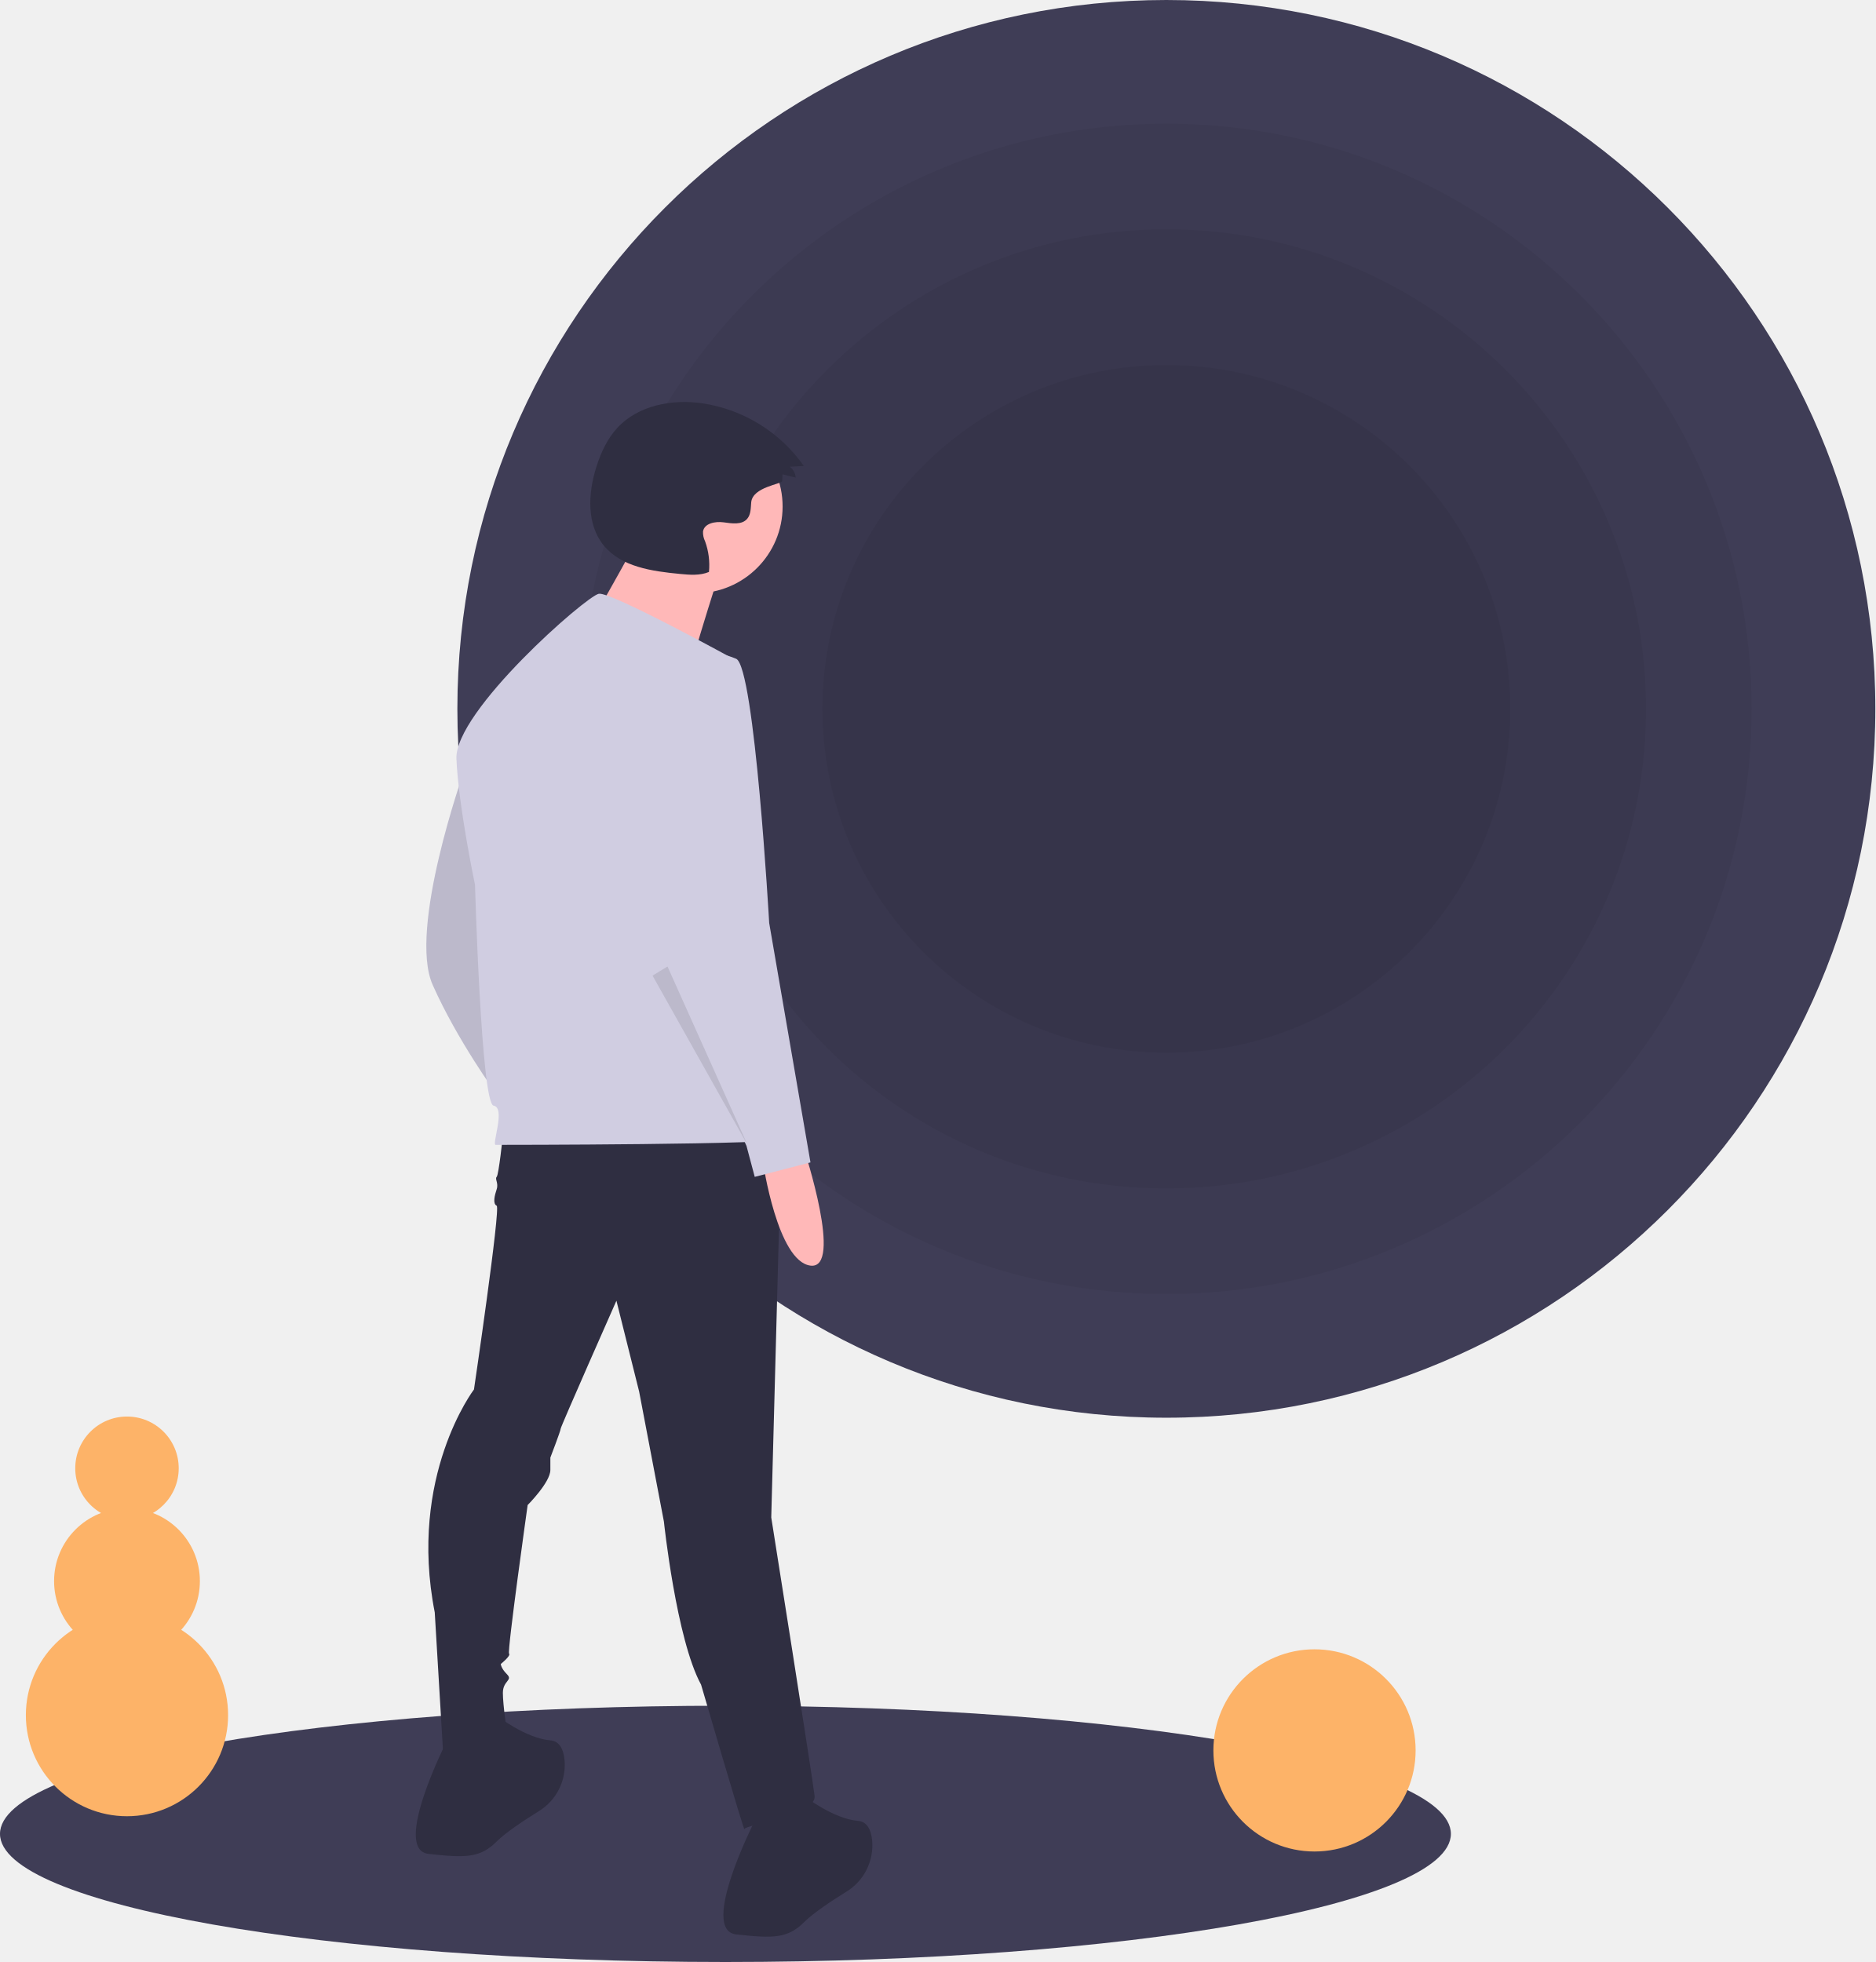
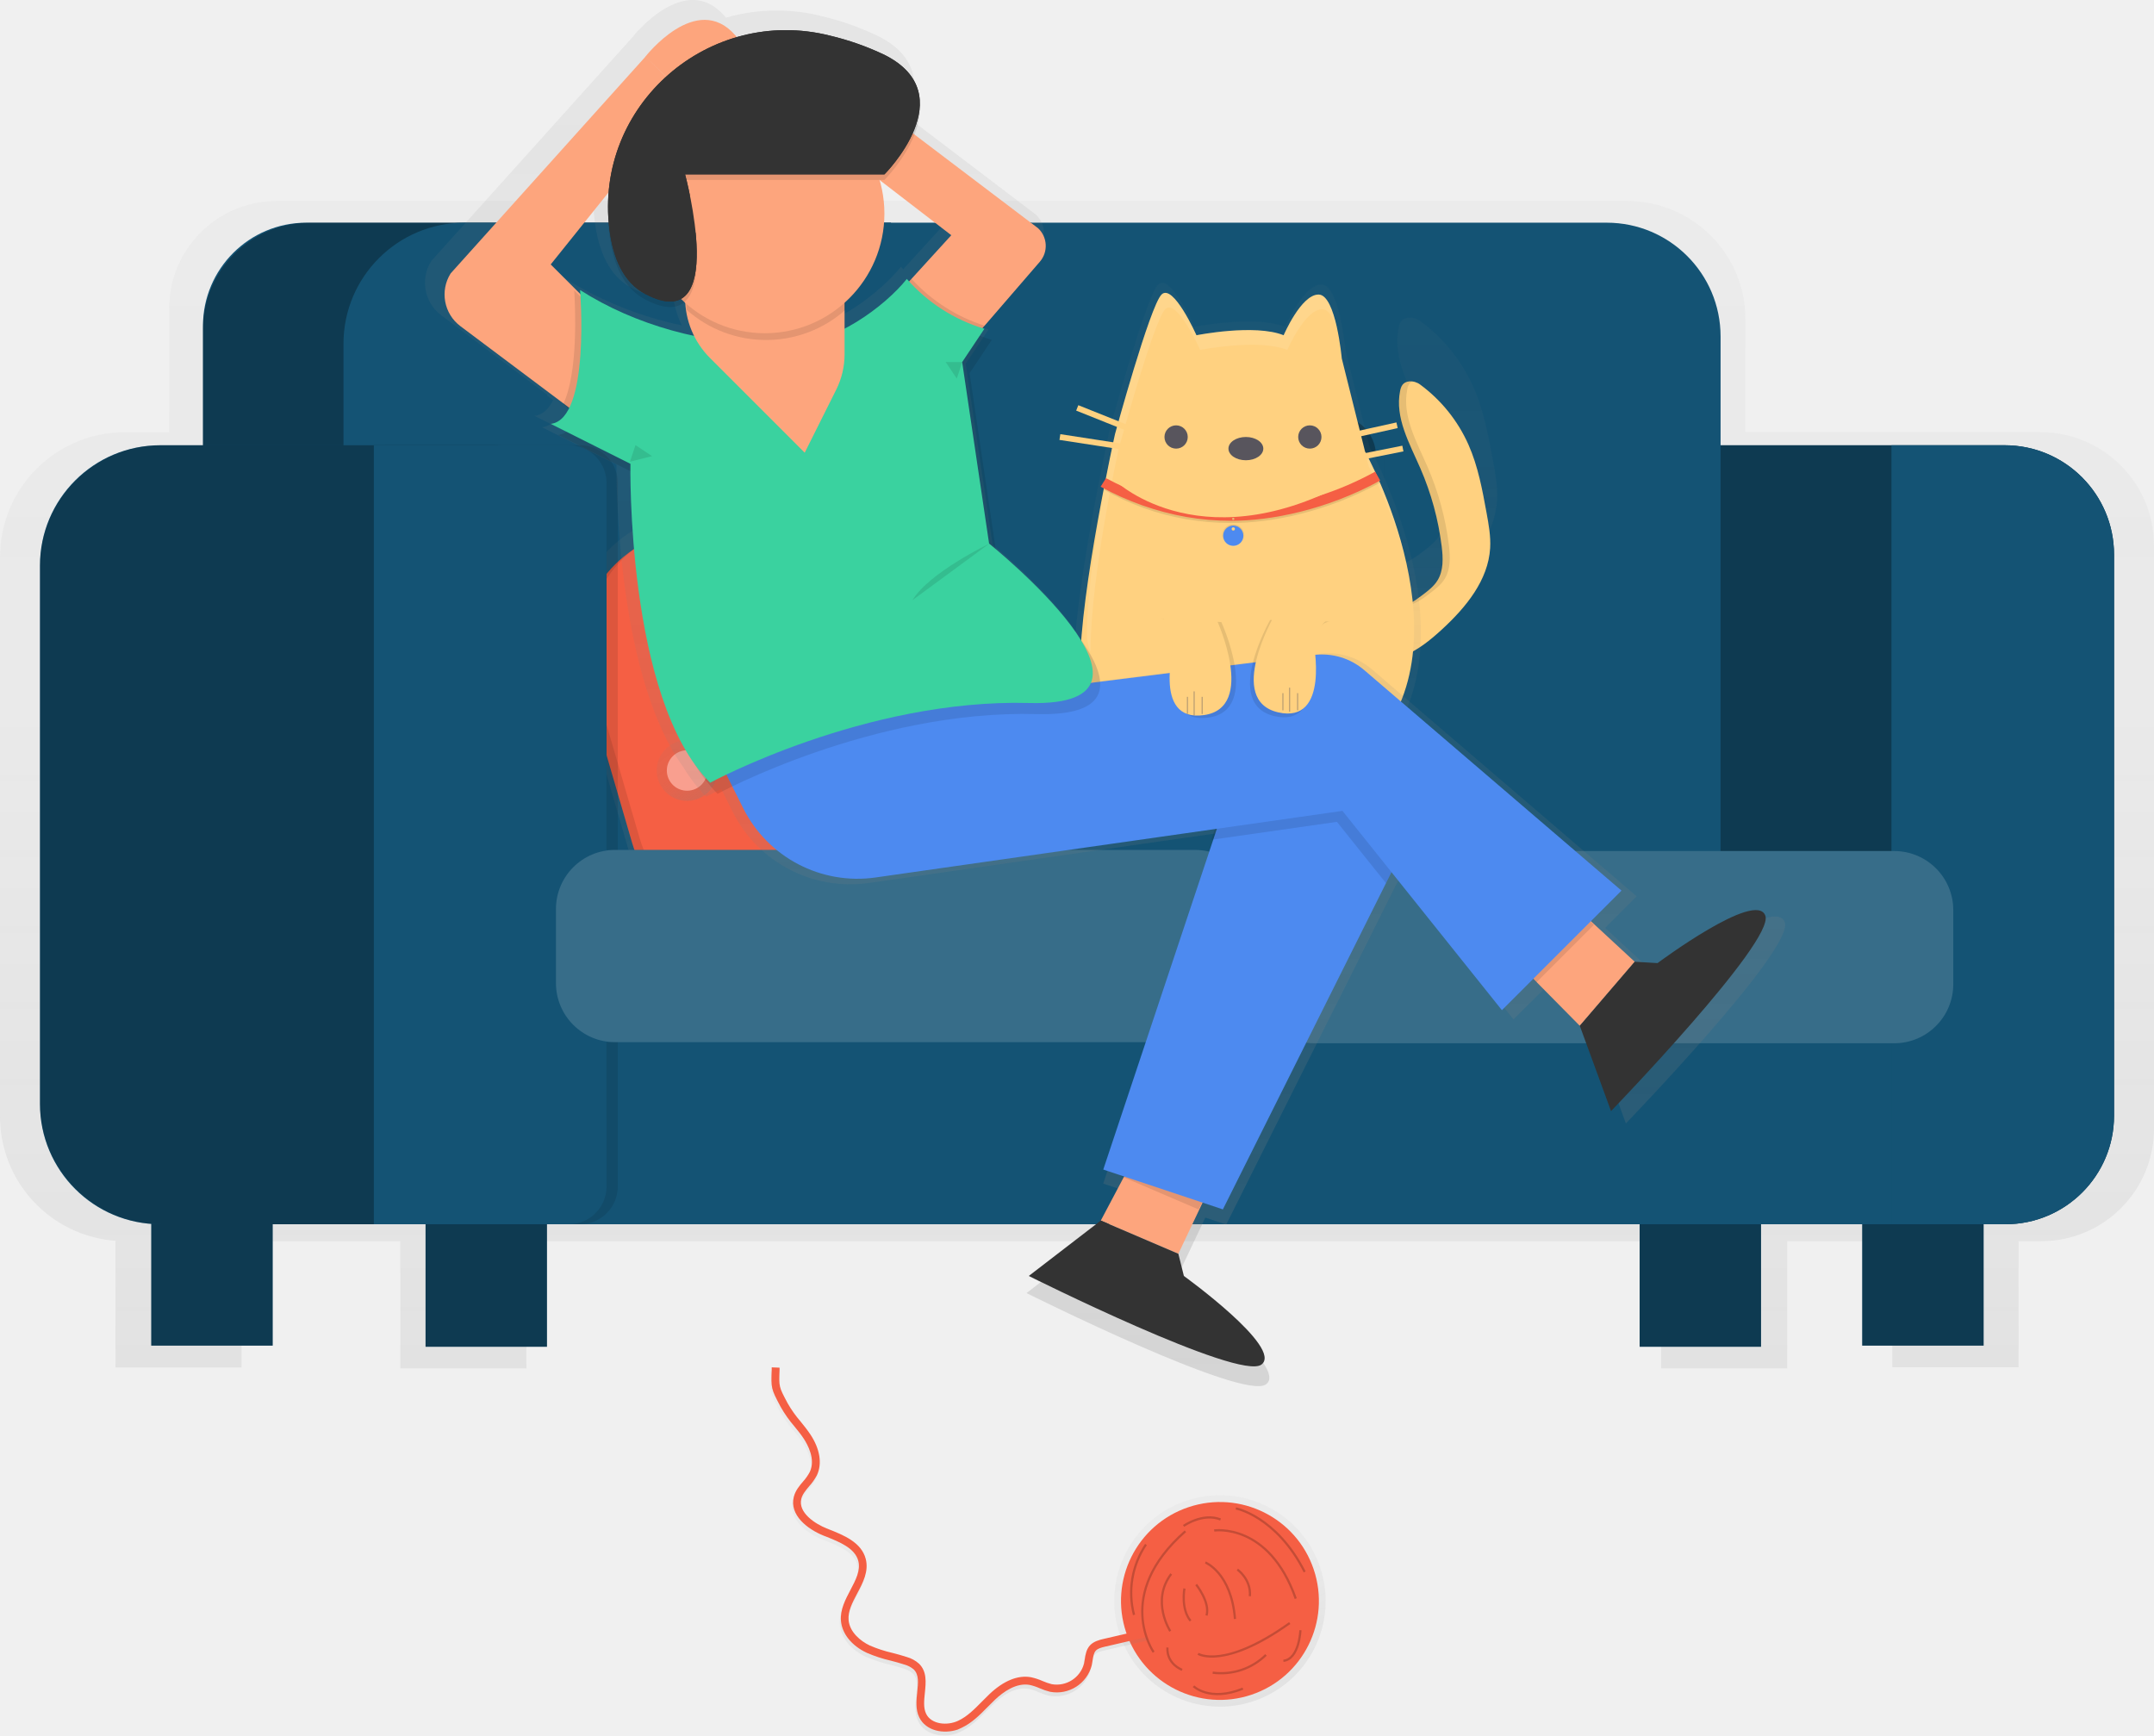
- <svg xmlns="http://www.w3.org/2000/svg" data-name="Layer 1" height="834.5" width="797.5">
-   <path d="M617 780a308.5 54.5 0 01-308.5 54.5A308.5 54.5 0 010 780a308.5 54.5 0 01308.5-54.5A308.5 54.5 0 01617 780M797.5 301.5A301.5 301.5 0 01496 603a301.5 301.5 0 01-301.5-301.5A301.5 301.5 0 01496 0a301.5 301.5 0 01301.5 301.5" fill="#3f3d56" />
-   <path d="M744.898 301.5A248.898 248.898 0 01496 550.398 248.898 248.898 0 01247.102 301.5 248.898 248.898 0 01496 52.602 248.898 248.898 0 01744.898 301.5" opacity=".05" />
-   <path d="M699.994 301.5A203.994 203.994 0 01496 505.494 203.994 203.994 0 01292.006 301.5 203.994 203.994 0 01496 97.506 203.994 203.994 0 01699.994 301.5" opacity=".05" />
-   <path d="M642.26 301.5A146.26 146.26 0 01496 447.76 146.26 146.26 0 01349.74 301.5 146.26 146.26 0 01496 155.24 146.26 146.26 0 01642.26 301.5" opacity=".05" />
-   <path d="M197.17 328.482s-23.704 66.722-13.169 90.426 27.216 46.53 27.216 46.53-6.145-132.566-14.047-136.956z" fill="#d0cde1" />
-   <path d="M197.17 328.482s-23.704 66.722-13.169 90.426 27.216 46.53 27.216 46.53-6.145-132.566-14.047-136.956z" opacity=".1" />
-   <path d="M213.85 482.997s-1.755 16.68-2.633 17.558.878 2.634 0 5.268-1.756 6.145 0 7.023-9.657 78.135-9.657 78.135-28.094 36.873-16.68 94.816l3.511 58.821s27.216 1.756 27.216-7.901c0 0-1.756-11.413-1.756-16.68s4.39-5.268 1.756-7.902-2.634-4.39-2.634-4.39 4.39-3.511 3.512-4.39 7.9-63.21 7.9-63.21 9.658-9.657 9.658-14.925v-5.267s4.39-11.413 4.39-12.291 23.704-54.431 23.704-54.431l9.657 38.628 10.535 55.31s5.267 50.041 15.803 69.356c0 0 18.436 63.21 18.436 61.454s30.727-6.145 29.85-14.047-18.437-118.52-18.437-118.52l4.39-164.171z" fill="#2f2e41" />
-   <path d="M190.147 740.228s-23.704 46.53-7.901 48.286 21.948 1.756 28.971-5.267c3.84-3.84 11.615-8.992 17.876-12.873a23.117 23.117 0 0010.969-21.982c-.463-4.295-2.068-7.834-6.019-8.164-10.535-.877-22.826-10.535-22.826-10.535zM320.958 774.467s-23.704 46.53-7.902 48.286 21.948 1.756 28.972-5.267c3.84-3.84 11.615-8.992 17.875-12.873a23.117 23.117 0 0010.97-21.982c-.464-4.295-2.069-7.834-6.02-8.164-10.534-.877-22.825-10.535-22.825-10.535z" fill="#2f2e41" />
-   <path d="M332.81 215.433a36.905 36.905 0 01-36.905 36.904A36.905 36.905 0 01259 215.433a36.905 36.905 0 0136.905-36.905 36.905 36.905 0 0136.905 36.905" fill="#ffb8b8" />
-   <path d="M272.18 227.558s-26.36 48.504-28.469 48.504 47.449 15.816 47.449 15.816 13.707-46.395 15.816-50.612z" fill="#ffb8b8" />
-   <path d="M312.617 280.635s-52.675-28.971-57.943-28.093-61.454 50.042-60.576 70.234 7.9 53.553 7.9 53.553 2.635 93.06 7.902 93.938-.878 16.68.878 16.68 122.91 0 123.787-2.633-21.948-203.679-21.948-203.679z" fill="#d0cde1" />
-   <path d="M342.028 489.142s16.68 50.92 2.633 49.164-20.192-43.896-20.192-43.896z" fill="#ffb8b8" />
-   <path d="M297.254 277.563s-32.484 7.023-27.216 50.92 14.925 87.792 14.925 87.792l32.483 71.111 3.512 13.17 23.703-6.146-17.558-101.84s-6.145-108.862-14.047-112.374a34 34 0 00-15.802-2.633z" fill="#d0cde1" />
-   <path d="M277.5 414.958l40.385 71.989-34.025-75.857z" opacity=".1" />
-   <path d="M332.646 204.566l.122-2.82 5.61 1.396a6.27 6.27 0 00-2.514-4.615l5.976-.334a64.477 64.477 0 00-43.124-26.652c-12.926-1.873-27.319.838-36.182 10.43-4.3 4.654-7.001 10.571-8.923 16.608-3.539 11.118-4.26 24.372 3.12 33.41 7.5 9.184 20.602 10.984 32.406 12.12 4.153.4 8.506.772 12.354-.839a29.721 29.721 0 00-1.653-13.037 8.687 8.687 0 01-.88-4.152c.525-3.512 5.21-4.397 8.728-3.922s7.75 1.2 10.062-1.495c1.593-1.856 1.499-4.559 1.71-6.995.574-6.634 13.128-7.712 13.188-9.103z" fill="#2f2e41" />
-   <path d="M602 744.5a43 43 0 01-43 43 43 43 0 01-43-43 43 43 0 0143-43 43 43 0 0143 43M97 729.5a43 43 0 01-43 43 43 43 0 01-43-43 43 43 0 0143-43 43 43 0 0143 43" fill="#fdb368" />
-   <path d="M85 672.5a31 31 0 01-31 31 31 31 0 01-31-31 31 31 0 0131-31 31 31 0 0131 31" fill="#fdb368" />
-   <path d="M76 624.5a22 22 0 01-22 22 22 22 0 01-22-22 22 22 0 0122-22 22 22 0 0122 22" fill="#fdb368" />
+ <svg xmlns="http://www.w3.org/2000/svg" xmlns:xlink="http://www.w3.org/1999/xlink" data-name="Layer 1" height="781.61" width="970">
+   <defs>
+     <linearGradient gradientUnits="userSpaceOnUse" id="a" x1="600" x2="600" y1="675.47" y2="149.73">
+       <stop offset="0" stop-color="gray" stop-opacity=".25" />
+       <stop offset=".54" stop-color="gray" stop-opacity=".12" />
+       <stop offset="1" stop-color="gray" stop-opacity=".1" />
+     </linearGradient>
+     <linearGradient gradientTransform="rotate(-18.87 7510.01 3049.535)" id="b" x1="1718.23" x2="1718.23" y1="-1648.44" y2="-1862.67" xlink:href="#a" />
+     <linearGradient gradientTransform="translate(-1271.46 2131.88)" id="c" x1="1731.89" x2="1731.89" y1="-1787.45" y2="-1814.78" xlink:href="#a" />
+     <linearGradient gradientTransform="translate(-1237.95 2101.1)" id="d" x1="1763.79" x2="1763.79" y1="-1719.1" y2="-1746.44" xlink:href="#a" />
+     <linearGradient gradientTransform="translate(-1234.6 2166.35)" id="e" x1="1659" x2="1659" y1="-1746.44" y2="-1773.78" xlink:href="#a" />
+     <linearGradient gradientTransform="translate(-1200.26 2138.19)" id="f" x1="1686.33" x2="1686.33" y1="-1678.1" y2="-1705.44" xlink:href="#a" />
+     <linearGradient id="g" x1="752.69" x2="752.69" y1="339.56" y2="202.23" xlink:href="#a" />
+     <linearGradient id="h" x1="676.63" x2="676.63" y1="422.03" y2="186.54" xlink:href="#a" />
+     <linearGradient gradientUnits="userSpaceOnUse" id="i" x1="670.37" x2="670.37" y1="305.53" y2="295.41">
+       <stop offset="0" stop-color="#fff" />
+       <stop offset="1" />
+     </linearGradient>
+     <linearGradient id="j" x1="612.66" x2="612.66" y1="683.48" y2="59.2" xlink:href="#a" />
+     <linearGradient gradientTransform="translate(-521.72 1157.6)" id="k" x1="1186.13" x2="1186.13" y1="-329.85" y2="-425.03" xlink:href="#a" />
+     <linearGradient gradientTransform="rotate(-18.54 4471.565 1799.515)" id="l" x1="1083.07" x2="1083.07" y1="-358.53" y2="-539.81" xlink:href="#a" />
+   </defs>
+   <path d="M1033.84 253.83H901V203a53.24 53.24 0 00-53.24-53.24H239.53a48.3 48.3 0 00-48.3 48.3v55.8h-20A56.21 56.21 0 00115 310v252a56.2 56.2 0 0052 56v57h56.78v-56.83h71.5v57.31h56.78v-57.31h511v57.31h56.78v-57.31h47.32v56.78H1024v-56.78h10.23a50.76 50.76 0 0050.77-50.76V305a51.16 51.16 0 00-51.16-51.17zM891 476.22v42.58H679.32a27.49 27.49 0 003.49-13.43v-29.15z" fill="url(#a)" opacity=".5" transform="translate(-115 -59.2)" />
+   <path d="M68.12 537.67h54.67v68.34H68.12zm670.25.51h54.67v68.34h-54.67zm100.23-.51h54.67v68.34H838.6zm-646.96.51h54.67v68.34h-54.67z" fill="#145374" />
+   <path d="M68.12 537.67h54.67v68.34H68.12zm670.25.51h54.67v68.34h-54.67zm100.23-.51h54.67v68.34H838.6zm-646.96.51h54.67v68.34h-54.67z" opacity=".3" />
+   <path d="M765.2 200.52h137.54A49.26 49.26 0 01952 249.78v252.69a48.87 48.87 0 01-48.87 48.87H765.2V200.52z" fill="#145374" />
+   <path d="M765.2 200.52h137.54A49.26 49.26 0 01952 249.78v252.69a48.87 48.87 0 01-48.87 48.87H765.2V200.52z" opacity=".3" />
+   <path d="M137.91 100.29h263.31v314.37H91.4V146.79a46.51 46.51 0 0146.51-46.5z" fill="#145374" />
+   <path d="M139.41 100.29h261.81v314.37H91.4V148.29a48 48 0 0148.01-48z" opacity=".3" />
+   <path d="M209.2 100.29h255.3v314.37H154.68V154.8a54.51 54.51 0 0154.51-54.51z" fill="#145374" />
+   <path d="M463 100.29h260.55a51.27 51.27 0 0151.27 51.27v263.1H463V100.29zm388.77 100.23h51A49.26 49.26 0 01952 249.78v252.69a48.87 48.87 0 01-48.87 48.87h-51.36V200.52zM223.02 455.66h628.74v95.68H223.02z" fill="#145374" />
+   <rect fill="url(#b)" height="195.43" rx="57.05" ry="57.05" transform="rotate(-16.25 210.548 748.998)" width="185.66" x="382.64" y="278.19" />
+   <rect fill="#f55f44" height="182.24" rx="53.2" ry="53.2" transform="rotate(-16.25 207.216 751.31)" width="173.13" x="385.59" y="287.11" />
+   <rect height="182.24" opacity=".1" rx="53.2" ry="53.2" transform="rotate(-16.25 207.216 751.31)" width="173.13" x="385.59" y="287.11" />
+   <rect fill="#f55f44" height="182.24" rx="53.2" ry="53.2" transform="rotate(-16.25 210.548 748.998)" width="173.13" x="388.9" y="284.78" />
+   <circle cx="460.44" cy="330.77" fill="url(#c)" r="13.67" transform="rotate(-35.12 309.352 482.848)" />
+   <circle cx="525.84" cy="368.33" fill="url(#d)" r="13.67" transform="rotate(-35.12 374.734 520.399)" />
+   <circle cx="424.4" cy="406.24" fill="url(#e)" r="13.67" transform="rotate(-35.12 273.301 558.317)" />
+   <circle cx="486.07" cy="446.42" fill="url(#f)" r="13.67" transform="rotate(-35.12 334.966 598.499)" />
+   <circle cx="460.44" cy="330.77" fill="#f99f8f" r="9.11" transform="rotate(-35.12 309.352 482.848)" />
+   <circle cx="525.84" cy="368.33" fill="#f99f8f" r="9.11" transform="rotate(-35.12 374.734 520.399)" />
+   <circle cx="424.4" cy="406.24" fill="#f99f8f" r="9.11" transform="rotate(-35.12 273.301 558.317)" />
+   <circle cx="486.07" cy="446.42" fill="#f99f8f" r="9.11" transform="rotate(-35.12 334.966 598.499)" />
+   <path d="M72.13 200.52h201v350.82h-201A54.13 54.13 0 0118 497.22V254.65a54.13 54.13 0 0154.13-54.13z" fill="#145374" />
+   <path d="M72.51 200.52H222.7A50.44 50.44 0 01273.14 251v249.9a50.44 50.44 0 01-50.44 50.44H72.51A54.51 54.51 0 0118 496.83V255a54.51 54.51 0 0154.51-54.48z" opacity=".3" />
+   <path d="M173.41 200.52h87.79a17 17 0 0117 17v316.82a17 17 0 01-17 17h-87.79V200.52z" opacity=".1" />
+   <path d="M168.35 200.52h87.79a17 17 0 0117 17v316.82a17 17 0 01-17 17h-87.79V200.52z" fill="#145374" />
+   <path d="M250.36 382.77h314.37v86.57H250.36zm314.88.5h314.37v86.57H565.24z" fill="#145374" />
+   <rect fill="#fff" height="86.57" opacity=".15" rx="26.6" ry="26.6" width="314.37" x="250.36" y="382.77" />
+   <circle cx="601.43" cy="205.33" fill="#145374" r="18.22" />
+   <circle cx="601.43" cy="205.33" opacity=".3" r="18.22" />
+   <circle cx="318.96" cy="205.33" fill="#145374" r="18.22" />
+   <circle cx="318.96" cy="205.33" opacity=".3" r="18.22" />
+   <ellipse cx="309.84" cy="102.31" fill="#fda57d" rx="4.56" ry="6.83" />
+   <rect fill="#fff" height="86.57" opacity=".15" rx="26.6" ry="26.6" width="314.37" x="565.24" y="383.27" />
+   <path d="M787.44 267.21c-2.09-11.49-4.23-23.11-9-33.8a74.23 74.23 0 00-23.75-29.56 8 8 0 00-5.36-1.6c-3 .26-3.92 2.1-4.39 4-.06.23-.11.45-.15.68-1.18 5.83-.39 11.59 1.32 17.27 2.13 7.09 5.7 14 8.67 20.86a139.16 139.16 0 0110.53 38.6c.22 1.76.39 3.57.43 5.38a31.34 31.34 0 01-.08 3.23 19.26 19.26 0 01-1.42 6.13q-.21.48-.45 1t-.52.92c-1.82 3-4.66 5.14-7.44 7.25s-5.93 4.36-9.25 5.5h.11a13.35 13.35 0 01-4.82.79c-5.13-.16-10.6-4.29-15.76-3.32l-.58.13c-5.28 1.43-9.33 9.73-9.37 15v1.22c0 .14 0 .28.05.42s.06.53.1.78.06.31.1.46.09.45.15.67.09.31.14.46.13.41.2.61.12.3.18.44.16.38.25.56l.22.42c.1.17.19.35.3.52l.26.4.34.48.29.37.39.44.32.34.43.41.35.31.47.38.37.29.51.35.38.26.56.33.39.22.63.31.37.18c.3.14.61.27.92.39l.45.17.72.26.52.16.59.18.58.15.56.14.62.13.54.11.65.11.52.08.67.09.5.06.7.06h5.1l.88-.07h.17a28.85 28.85 0 007.31-1.61c7.47-2.83 13.81-8 19.68-13.43 11.64-10.75 22.64-24.09 23.57-39.91.36-5.71-.69-11.47-1.72-17.16z" fill="url(#g)" opacity=".5" transform="translate(-115 -59.2)" />
+   <path d="M528.94 204.21h94.27v27.29h-94.27z" opacity=".1" />
+   <path d="M528.94 204.21h94.27v24.81h-94.27z" fill="#145374" />
+   <circle cx="583.52" cy="192.64" fill="#145374" r="14.88" />
+   <path d="M555.46 215.54l-.18-.18a2.74 2.74 0 000-4.37l.16-.2a3 3 0 010 4.74z" fill="#4d8af0" />
+   <path d="M555.46 215.54l-.18-.18a2.74 2.74 0 000-4.37l.16-.2a3 3 0 010 4.74z" opacity=".1" />
+   <path d="M555.28 215.54a3 3 0 010-4.74l.16.2a2.74 2.74 0 000 4.37zm.09-4.64" fill="#4d8af0" />
+   <path d="M631.51 295.6c6.83-2.59 12.62-7.32 18-12.28 10.64-9.82 20.68-22 21.54-36.47.31-5.28-.64-10.54-1.59-15.75-1.91-10.5-3.86-21.12-8.19-30.88a67.83 67.83 0 00-21.7-27 7.3 7.3 0 00-4.91-1.46c-3 .27-3.76 2.33-4.16 4.3-2.43 12 4.24 23.64 9.12 34.84a127.18 127.18 0 019.62 35.27c.63 5.16.86 10.74-1.86 15.18-1.66 2.72-4.26 4.7-6.8 6.62-3.8 2.87-8 5.88-12.76 5.74s-10.08-4.23-15-2.91-8.53 8.89-8.56 13.74c-.06 13.14 18.11 14.52 27.25 11.06z" fill="#ffd180" />
+   <path d="M647.36 261.35c-1.66 2.72-4.26 4.7-6.8 6.62a31.6 31.6 0 01-8.46 5c4.32-.29 8.19-3 11.7-5.69 2.54-1.92 5.14-3.91 6.8-6.62 2.71-4.43 2.49-10 1.86-15.18a127.16 127.16 0 00-9.62-35.27c-4.88-11.21-11.56-22.86-9.12-34.84a5.19 5.19 0 012-3.62 6.53 6.53 0 00-1.11 0c-3 .27-3.76 2.33-4.16 4.3-2.43 12 4.24 23.64 9.12 34.84a127.16 127.16 0 019.62 35.27c.66 5.17.89 10.75-1.83 15.19zm-39.84 22.53c0-4.48 3.19-11.29 7.48-13.33a7.85 7.85 0 00-2.17.25c-4.83 1.31-8.53 8.89-8.56 13.74-.06 12.26 15.73 14.26 25.28 11.69-9.49 1.38-22.09-1.43-22.03-12.35z" opacity=".1" />
+   <path d="M652.87 206.39s27.24-5.45 40.86 0c0 0 8.17-19.07 16.34-19.07s10.89 30 10.89 30l10.89 43.58s51.75 92.61 0 141.63-133.45-5.48-133.45-40.89 16.34-108.94 16.34-108.94 16.34-59.92 21.79-65.37 16.34 19.06 16.34 19.06z" fill="url(#h)" opacity=".5" transform="translate(-115 -59.2)" />
+   <path d="M538.79 150.98s26.18-5.24 39.27 0c0 0 7.85-18.33 15.71-18.33s10.47 28.8 10.47 28.8l10.47 41.89s49.75 89 0 136.15-128.3-5.24-128.3-39.27 15.71-104.73 15.71-104.73 15.71-57.6 20.95-62.84 15.72 18.33 15.72 18.33z" fill="#ffd180" />
+   <path d="M633 252.28a207.1 207.1 0 00-18.32-48.93l1.65 6.62A207 207 0 01633 252.28zm-141.88 40.89c0-34 12.67-91.06 12.67-91.06s15.71-57.6 20.95-62.84 15.71 18.33 15.71 18.33 26.18-5.24 39.27 0c0 0 7.86-18.33 15.71-18.33 3 0 5.31 4.34 6.93 9.65-1.6-7.77-4.32-16.27-8.58-16.27-7.85 0-15.71 18.33-15.71 18.33-13.09-5.24-39.27 0-39.27 0s-10.47-23.56-15.71-18.33-20.95 62.84-20.95 62.84-12.67 57-12.67 91.06c-.01 3.08 1.65 7.6 1.65 6.62z" fill="#fff" opacity=".1" />
+   <circle cx="589.85" cy="196.8" fill="#58555d" r="5.24" />
+   <circle cx="529.63" cy="196.8" fill="#58555d" r="5.24" />
+   <ellipse cx="561.05" cy="202.04" fill="#58555d" rx="7.85" ry="5.24" />
+   <path d="M605.276 195.475l23.566-5.233.568 2.558-23.566 5.233zm.035 10.462l26.186-5.218.512 2.57-26.186 5.218zm-120.689-21.019l.973-2.432 26.183 10.472-.973 2.433zm-7.525 13.2l.398-2.59 34.04 5.24-.399 2.59z" fill="#ffd180" />
+   <path d="M554.52 235.54a119.78 119.78 0 01-20.45-1.74 113 113 0 01-36.92-13.27l.91-4.23a124.25 124.25 0 0037 13c18.85 3.23 51.27 2.26 84.22-15.92l2.2 4c-23.92 13.22-49.1 18.16-66.96 18.16z" opacity=".1" />
+   <path d="M619.28 212.41c-33 18.18-65.38 19.15-84.22 15.92a124.25 124.25 0 01-37-13l-2.42 3.86a126.27 126.27 0 0038.43 13.61 119.78 119.78 0 0020.46 1.75c17.86 0 43-4.93 67-18.13zm-63.91 21.78a.51.51 0 11.51-.51.51.51 0 01-.51.5z" fill="#f55f44" />
+   <path d="M665.3 300.47a5.06 5.06 0 005.06 5.06 5.06 5.06 0 005.06-5.06 5.06 5.06 0 00-5.06-5.06 5.06 5.06 0 00-5.06 5.06zm5.06-2.53a.84.84 0 11.84-.84.84.84 0 01-.83.84z" fill="url(#i)" opacity=".1" transform="translate(-115 -59.2)" />
+   <path d="M550.81 241.27a4.56 4.56 0 004.56 4.56 4.56 4.56 0 004.56-4.56 4.56 4.56 0 00-4.56-4.56 4.56 4.56 0 00-4.56 4.56zm4.56-2.28a.76.76 0 11.76-.76.76.76 0 01-.76.76z" fill="#4d8af0" />
+   <path d="M612.57 213.93c-69.69 41-109.85 3-109.85 3z" fill="#ffd180" />
+   <path d="M918.75 474.56c-4.27-12.11-50 22-50 22l-10.57-.63-20.34-18.84 14.2-14.2L732.8 360.64a30.08 30.08 0 00-23.31-7L610.36 366c-.43-5.68-3.93-12.43-8.88-19.32-10.17-16.68-31.58-35.51-39.48-42.2L549.88 223l10.27-15.41a51.85 51.85 0 01-5.6-1.88l2.17-3.26-.8-.22 1-1.18h-.12l25.58-29.6a11.22 11.22 0 00-.84-15.55l-57.25-43.5a31.57 31.57 0 002.44-13.1c.45-8.64-3.42-17.41-16.39-23.9a126.51 126.51 0 00-25.08-8.86 82.3 82.3 0 00-43.36.64c-.23-.29-.48-.58-.74-.88-17.62-20.14-40.73 8.8-41.63 10l-90.32 100.46a18.35 18.35 0 004.52 24.46l47.81 35.85-.15.31 2.7 2c-2 4-4.79 6.7-8.44 7.11l7.32 3.66a8.42 8.42 0 01-3.9 1.47l33.52 16.76c0 17.42 1.8 97.17 30.12 136.32A72.39 72.39 0 00433 418s2.41-1.31 6.81-3.43l5.06 10.13a59.24 59.24 0 0061.37 32.15l157.35-22.48-1.67 5 .9-.13-51 153 8.42 2.81-.16.3 1.19.51-10.61 20-33.39 25.68s97.59 48.79 107.86 41.09-36-41.09-36-41.09l-2.57-10.27 11.23-23.71 9.41 3.14 75.62-151.24 2.57-5.14 51.18 64L811 503.9l1.56 1.58.13-.13 20 20.24 14.49 39.55s75.82-78.47 71.57-90.58zm-397-294.1l-1-1.16c-6.1 7.63-16.89 16.86-28.92 23.11V194l.57-.5v-3.66a55.5 55.5 0 0015.7-56.35L541.32 159zM409 85.63l-.8-.8.81.8zm-26.55 53.48q-.33 4-.27 8.05a83.63 83.63 0 00.65 11.73c1.71 13.59 6.58 24.7 16.61 30 8.74 4.6 14.49 4.35 18.15 1.21l.4.36a39.42 39.42 0 004.06 15.28 161.62 161.62 0 01-52.81-21.27s.06.68.13 1.9l-13.74-13.74z" fill="url(#j)" transform="translate(-115 -59.2)" />
+   <path d="M518.17 507.27l-22.45 42.41 34.92 14.96 22.45-47.39-34.92-9.98z" fill="#fda57d" />
+   <path d="M530.64 564.64l2.49 10s44.9 32.43 34.92 39.91-104.77-39.91-104.77-39.91l32.43-24.95z" fill="#333" />
+   <path d="M550.7 521.65l-35.33-11.77-10.51 19.84 34.92 14.97 10.92-23.04z" opacity=".1" />
+   <path d="M677.69 427.83l33.72 34.14 24.75-28.83-38.48-35.63-19.99 30.32z" fill="#fda57d" />
+   <path d="M699.07 399.17l-19.99 30.33 12.78 12.93 25.93-25.93-18.72-17.33z" opacity=".1" />
+   <path d="M736.16 433.13l10.27.61s44.4-33.11 48.55-21.35-69.49 88-69.49 88l-14.07-38.42z" fill="#333" />
+   <path d="M416.45 177.87l51.82-60a10.9 10.9 0 00-.82-15.11L354.69 17.3 341 38.66l87.39 67.27-37.1 40.68z" fill="#fda57d" />
+   <path d="M410.5 125.62l-18.13 19.88 25.19 31.3 26-30.06a75.76 75.76 0 01-33.06-21.12z" opacity=".1" />
+   <path d="M266 190.89l-58.67-44a17.83 17.83 0 01-4.39-23.76l87.79-97.69 18 18L248 119.09l35.9 35.9z" fill="#fda57d" />
+   <path d="M253.59 182.03l9.6 7.2 18-35.9-22.6-22.53c.48 7.64 1.83 37.33-5 51.23z" opacity=".1" />
+   <path d="M550.69 365.14l-53.86 161.57 53.86 17.95 89.75-179.52-71.8-17.95-17.95 17.95z" fill="#4d8af0" />
+   <path d="M548.19 370.13l-2.69 8.08 56.55-8.08 22.09 27.62 13.81-27.62-71.81-17.95-17.95 17.95z" opacity=".1" />
+   <path d="M290.61 25.55s23-29.66 40.47-9.7-27.44 22.45-27.44 22.45z" fill="#fda57d" />
+   <path d="M317.32 329.24l17.35 34.71a57.54 57.54 0 0059.61 31.23l210.26-30 71.81 89.76 53.85-53.85-115.85-99.3a29.22 29.22 0 00-22.64-6.81z" fill="#4d8af0" />
+   <path d="M264.56 135.59s4.73 58.3-13.22 60.3l35.9 18s-2 105.71 35.9 143.61c0 0 69.81-37.9 143.61-35.9s-18-71.81-18-71.81l-12.12-81.72 10-15a75 75 0 01-34.92-22.45c-10 12.47-32.86 29.38-52.69 29.38h-8.58c-29.56 0-61-6-85.91-21.9z" opacity=".1" />
+   <path d="M261.23 130.6S266 188.9 248 190.89l35.9 18s-2 105.71 35.9 143.61c0 0 69.81-37.9 143.61-35.9s-18-71.81-18-71.81l-12.12-81.72 10-15a75 75 0 01-34.92-22.45c-10 12.47-32.86 29.38-52.69 29.38h-8.58c-29.56 0-61-8.47-85.91-24.4z" fill="#3ad29f" />
+   <path d="M308.52 114.16v20a38.3 38.3 0 0011.22 27.08l42.64 42.64 14.19-28.39a35.6 35.6 0 003.76-15.92v-45.41z" fill="#fda57d" />
+   <path d="M309.07 137.25c0 .74 0 1.47.07 2.21a53.84 53.84 0 0071.74-.06v-22.19h-71.81z" opacity=".1" />
+   <circle cx="344.42" cy="96.22" fill="#fda57d" r="53.85" />
+   <path d="M308.52 81.03h89.76s35.9-35.9 0-53.85a122.89 122.89 0 00-24.36-8.6c-54.59-13.84-106.5 31.31-99.48 87.19 1.66 13.2 6.39 24 16.13 29.11 37.89 19.92 17.95-53.85 17.95-53.85z" opacity=".1" />
+   <path d="M308.52 78.54h89.76s35.9-35.9 0-53.85a122.89 122.89 0 00-24.36-8.6c-54.59-13.84-106.5 31.31-99.48 87.19 1.66 13.2 6.39 24 16.13 29.11 37.89 19.95 17.95-53.85 17.95-53.85z" fill="#333" />
+   <ellipse cx="311.12" cy="96.92" fill="#fda57d" rx="4.99" ry="8.73" />
+   <path d="M283.68 207.93l2.5-7.49 7.48 4.99-9.98 2.5zm161.87 36.87s-27.16 13-34.65 25.5m22.45-107.27l-2.49 7.48-4.99-7.48h7.48z" opacity=".1" />
+   <path d="M308.52 78.54h89.76s35.9-35.9 0-53.85a122.89 122.89 0 00-24.36-8.6c-54.59-13.84-106.5 31.31-99.48 87.19 1.66 13.2 6.39 24 16.13 29.11 37.89 19.95 17.95-53.85 17.95-53.85z" fill="#333" />
+   <path d="M550 280.16s18.21 39.59-5.7 43-13-33.16-13-33.16-2.39-10.85-8.21-11.46m48.91.66s-21.65 37.82 1.86 43.3 15.89-31.87 15.89-31.87 3.34-10.59 9.2-10.69" opacity=".1" />
+   <path d="M547.89 279.05s18.21 39.59-5.7 43-13-33.16-13-33.16-2.39-10.88-8.19-11.49m52.69.13s-21.69 37.83 1.86 43.27 15.89-31.87 15.89-31.87 3.34-10.59 9.2-10.69" fill="#ffd180" />
+   <path d="M534.52 313.82h.41v7.73h-.41zm6.62 0h.41v7.73h-.41zm-3.59-2.46h.41v10.81h-.41zm39.97.81h.41v7.73h-.41zm6.62 0h.41v7.73h-.41zm-3.59-2.47h.41v10.81h-.41z" fill="#58555d" opacity=".5" />
+   <circle cx="664.4" cy="780.16" fill="url(#k)" opacity=".5" r="47.59" transform="rotate(-18.54 425.67 1102.95)" />
+   <circle cx="664.4" cy="780.16" fill="#f55f44" r="44.55" transform="rotate(-18.54 425.67 1102.95)" />
+   <path d="M545.81 839.88c-6.4 2.15-14.37.62-17.34-5.52-1.71-3.55-1.3-7.52-.9-11.36.44-4.21.81-7.84-1.56-10.19a10.79 10.79 0 00-4.22-2.21c-2-.67-4.16-1.23-6.22-1.77a61.81 61.81 0 01-10.72-3.52c-6.8-3.19-11.15-8.58-11.63-14.42-.41-5 2-9.56 4.3-13.93s4.62-8.71 3.52-13c-1.49-5.79-8.44-8.54-14.56-11l-1-.38c-7.48-3-15.5-9.33-13.5-17.45.7-2.83 2.49-5 4.22-7a21.26 21.26 0 003-4.29c2.7-5.69-1-12.27-2.65-14.84-1.29-2-2.82-3.84-4.3-5.67a54.82 54.82 0 01-6.13-8.68l-.28-.52c-4.06-7.68-4.14-8-3.8-16.37v-1l3.54.14v1c-.3 7.59-.3 7.59 3.39 14.57l.28.52a51.37 51.37 0 005.75 8.11c1.53 1.89 3.11 3.85 4.5 5.94 4.29 6.49 5.34 13.16 2.89 18.31a24.2 24.2 0 01-3.52 5c-1.54 1.84-3 3.58-3.5 5.62-1.56 6.31 6.41 11.33 11.37 13.31l.95.38c6.57 2.6 14.75 5.84 16.69 13.37 1.44 5.59-1.23 10.63-3.82 15.51-2.17 4.1-4.23 8-3.9 12 .44 5.37 5.25 9.46 9.6 11.51a58.23 58.23 0 0010.11 3.3c2.12.55 4.31 1.13 6.45 1.84a13.86 13.86 0 015.6 3.06c3.57 3.54 3.07 8.39 2.59 13.08-.36 3.5-.71 6.81.57 9.45 2.31 4.78 9.47 5.48 14.45 3.13 4.08-1.92 7.29-5.19 10.69-8.64 1.1-1.12 2.24-2.27 3.4-3.37 6.34-6 12.75-8.62 18.55-7.61a26.17 26.17 0 015.35 1.73 26.43 26.43 0 004.13 1.42 12.73 12.73 0 0014.55-9.32c.13-.59.22-1.21.32-1.86.31-2.08.66-4.44 2.32-6.27s4.29-2.5 6.16-2.93l19.3-4.46.8 3.45-19.3 4.46c-1.83.42-3.42.86-4.33 1.86s-1.18 2.67-1.43 4.41c-.1.68-.21 1.39-.36 2.09a16.27 16.27 0 01-18.78 12 29.47 29.47 0 01-4.69-1.6 23.16 23.16 0 00-4.63-1.52c-5.88-1-11.67 3.07-15.5 6.69-1.11 1.05-2.23 2.19-3.31 3.28-3.47 3.52-7.05 7.17-11.7 9.36a16.63 16.63 0 01-1.76.8z" fill="url(#l)" opacity=".5" transform="translate(-115 -59.2)" />
+   <path d="M431.29 778.92c-6.4 2.15-14.37.62-17.34-5.52-1.71-3.55-1.3-7.52-.9-11.36.44-4.21.81-7.84-1.56-10.19a10.79 10.79 0 00-4.22-2.21c-2-.67-4.16-1.23-6.22-1.77a61.81 61.81 0 01-10.72-3.52c-6.8-3.19-11.15-8.58-11.63-14.42-.41-5 2-9.56 4.3-13.93s4.62-8.71 3.52-13c-1.49-5.79-8.44-8.54-14.56-11l-1-.38c-7.48-3-15.5-9.33-13.5-17.45.7-2.83 2.49-5 4.22-7a21.26 21.26 0 003-4.29c2.7-5.69-1-12.27-2.65-14.84-1.29-2-2.82-3.84-4.3-5.67a54.82 54.82 0 01-6.13-8.68l-.28-.52c-4.06-7.68-4.14-8-3.8-16.37v-1l3.54.14v1c-.3 7.59-.3 7.59 3.39 14.57l.28.52a51.37 51.37 0 005.75 8.11c1.53 1.89 3.11 3.85 4.5 5.94 4.29 6.49 5.34 13.16 2.89 18.31a24.2 24.2 0 01-3.52 5c-1.54 1.84-3 3.58-3.5 5.62-1.56 6.31 6.41 11.33 11.37 13.31l.95.38c6.57 2.6 14.75 5.84 16.69 13.37 1.44 5.59-1.23 10.63-3.82 15.51-2.17 4.1-4.23 8-3.9 12 .44 5.37 5.25 9.46 9.6 11.51a58.23 58.23 0 0010.11 3.3c2.12.55 4.31 1.13 6.45 1.84a13.86 13.86 0 015.6 3.06c3.57 3.54 3.07 8.39 2.59 13.08-.36 3.5-.71 6.81.57 9.45 2.31 4.78 9.47 5.48 14.45 3.13 4.08-1.92 7.29-5.19 10.69-8.64 1.1-1.12 2.24-2.27 3.4-3.37 6.34-6 12.75-8.62 18.55-7.61a26.17 26.17 0 015.35 1.73 26.43 26.43 0 004.13 1.42 12.73 12.73 0 0014.55-9.32c.13-.59.22-1.21.32-1.86.31-2.08.66-4.44 2.32-6.27s4.29-2.5 6.16-2.93l19.3-4.46.8 3.45-19.3 4.46c-1.83.42-3.42.86-4.33 1.86s-1.18 2.67-1.43 4.41c-.1.68-.21 1.39-.36 2.09a16.27 16.27 0 01-18.78 12 29.47 29.47 0 01-4.69-1.6 23.16 23.16 0 00-4.63-1.52c-5.88-1-11.67 3.07-15.5 6.69-1.11 1.05-2.23 2.19-3.31 3.28-3.47 3.52-7.05 7.17-11.7 9.36a16.63 16.63 0 01-1.76.8z" fill="#f55f44" />
+   <path d="M546.78 689.27s24.65-3.73 36.72 30.67m-63.99 24.13s-18.3-25.9 14.31-54.46m-6.82 45s-8.83-13.59.43-25.77m15.38-5.16s11.69 4.62 13.33 25.43m.39-49.79s18.26 3.49 31 28.6M533 687.21s8.63-6.1 16.64-2.91m-10.12 60.5s11.54 7.34 41.28-13.84m-43.33 28.44s7.22 7.19 22.25 1.08m-43.66-64.91a39 39 0 00-5.38 31.71m15.07 14.69s-.95 6.73 6.58 10.07m53.28-17.86s-.46 13-7.66 13.78m-31.85 5.34a28.82 28.82 0 0024-8m-12.88-38.44s6.25 4.31 5.63 12m-29.47-3.47s-1.74 9.13 2.75 14.56m2.53-16.33s6.42 8 4.67 13.92" fill="none" opacity=".2" stroke="#000" stroke-miterlimit="10" />
</svg>
